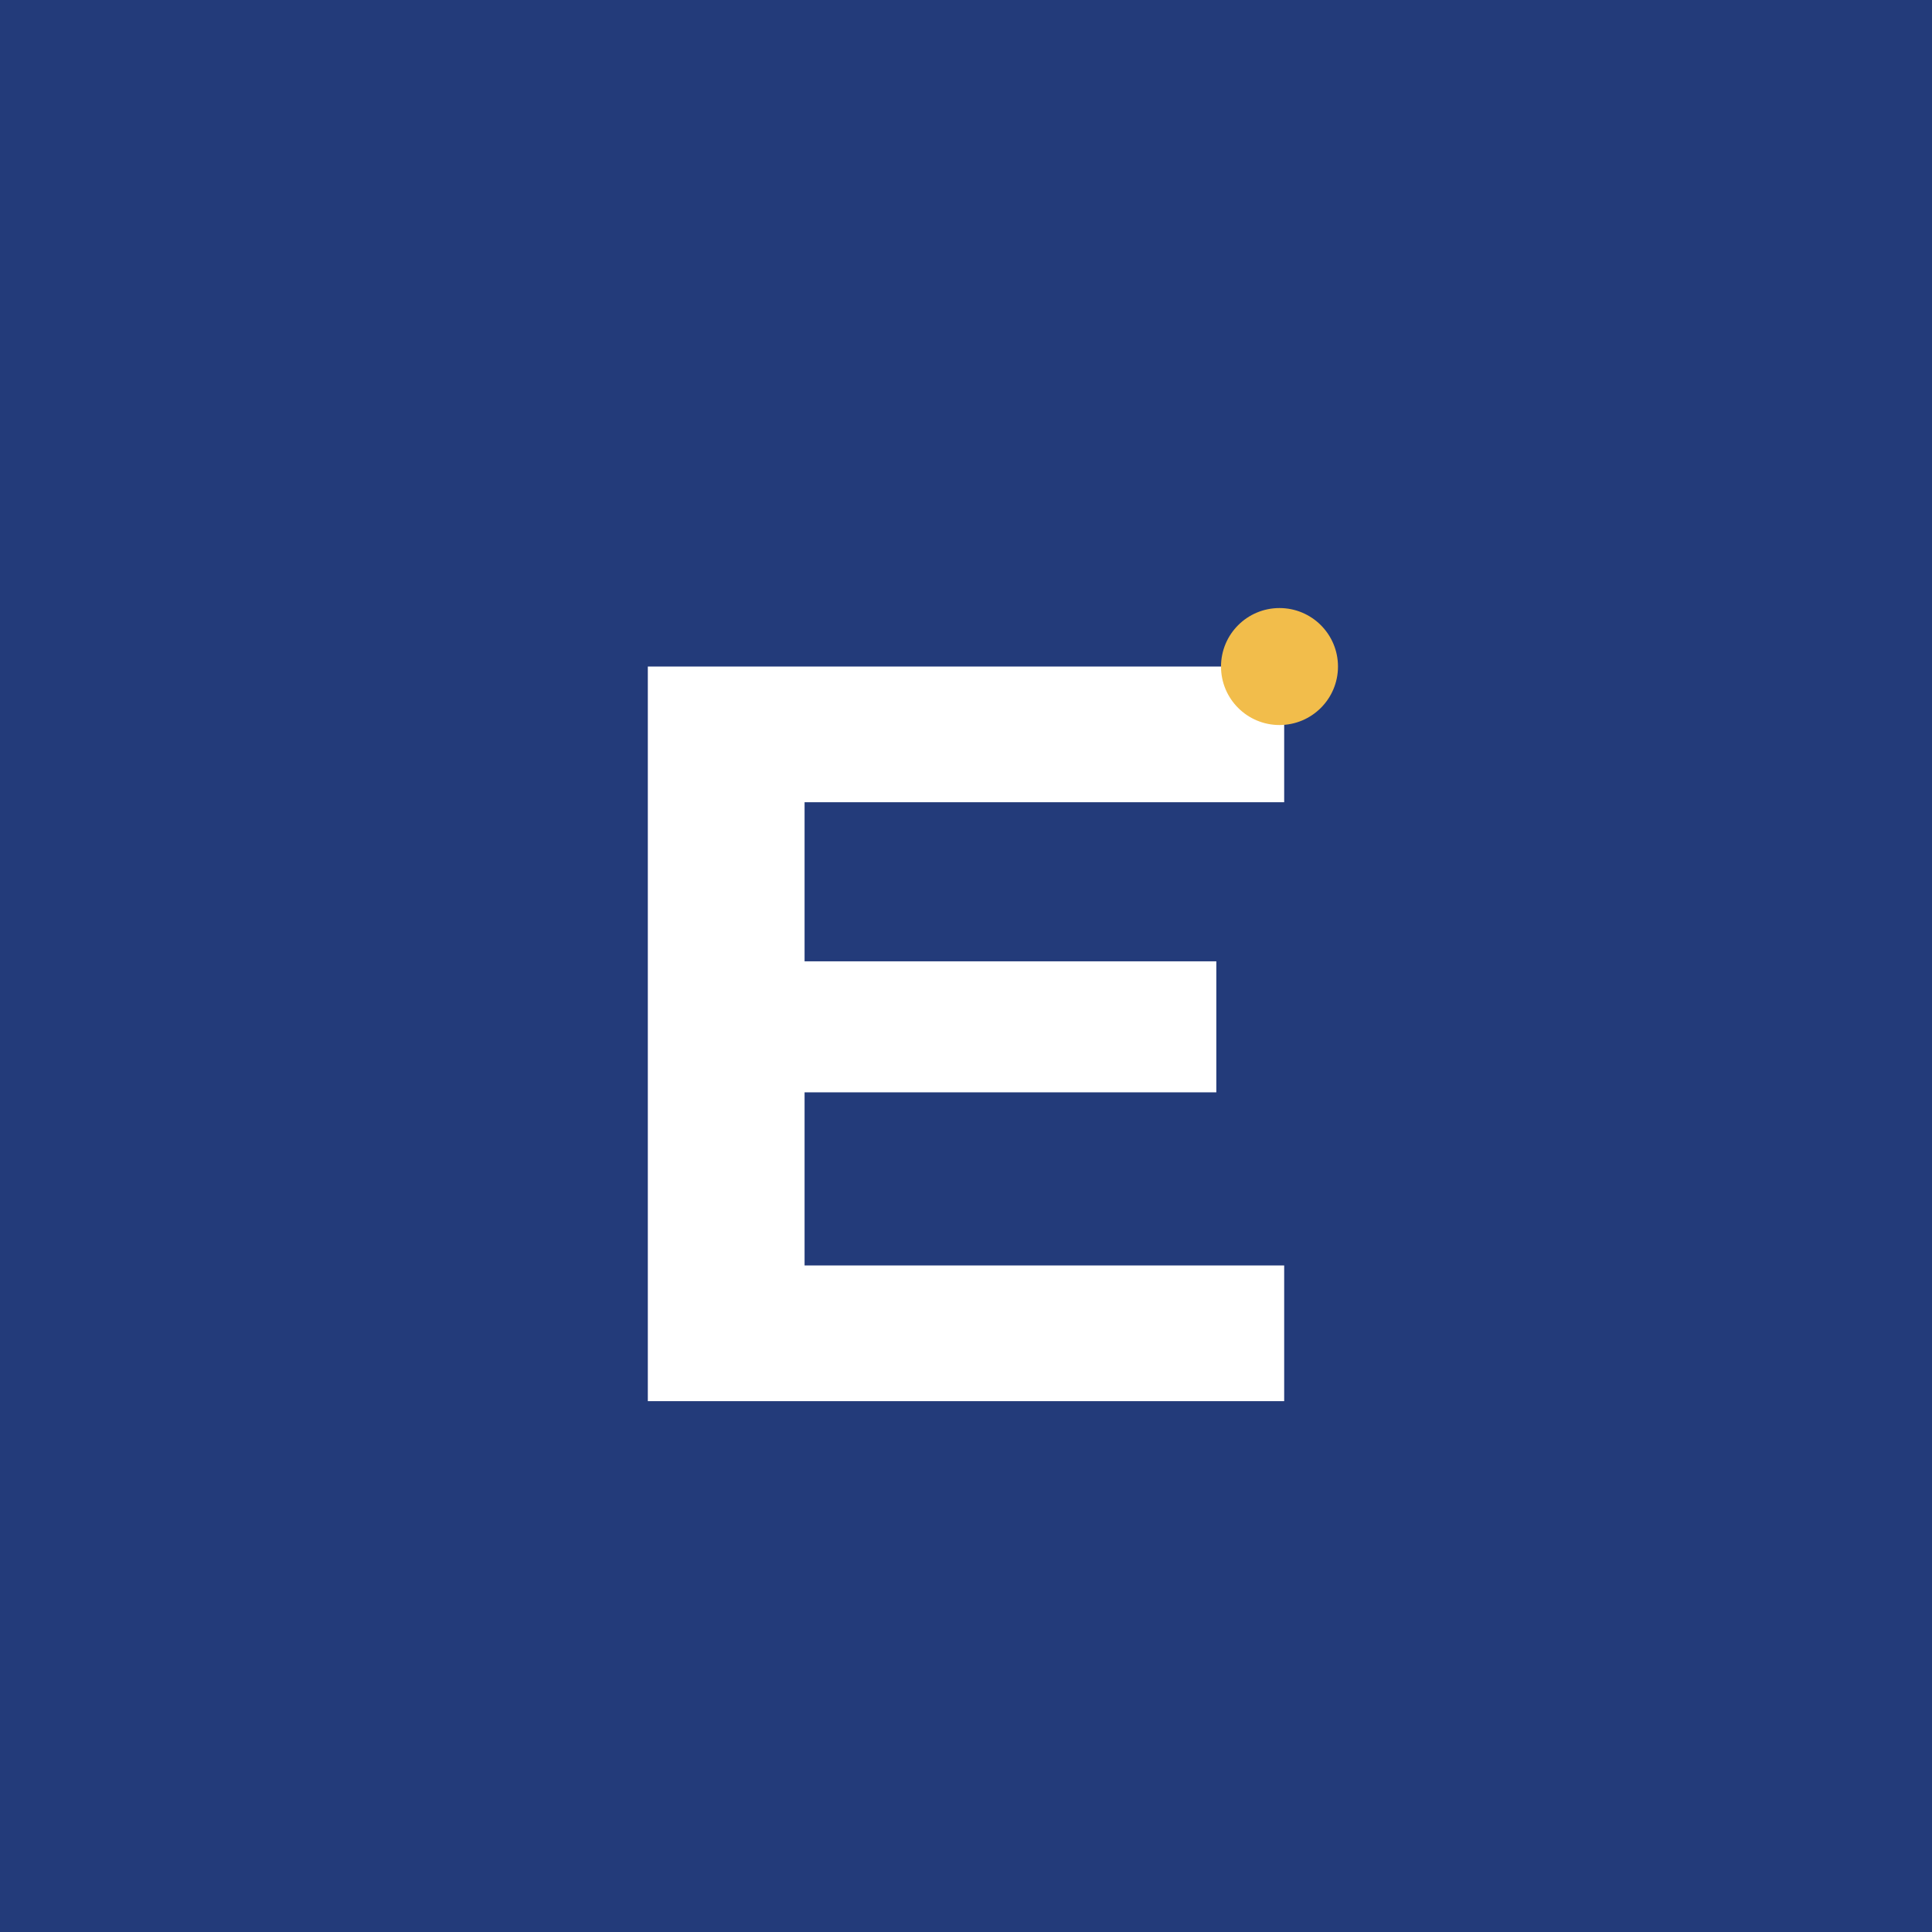
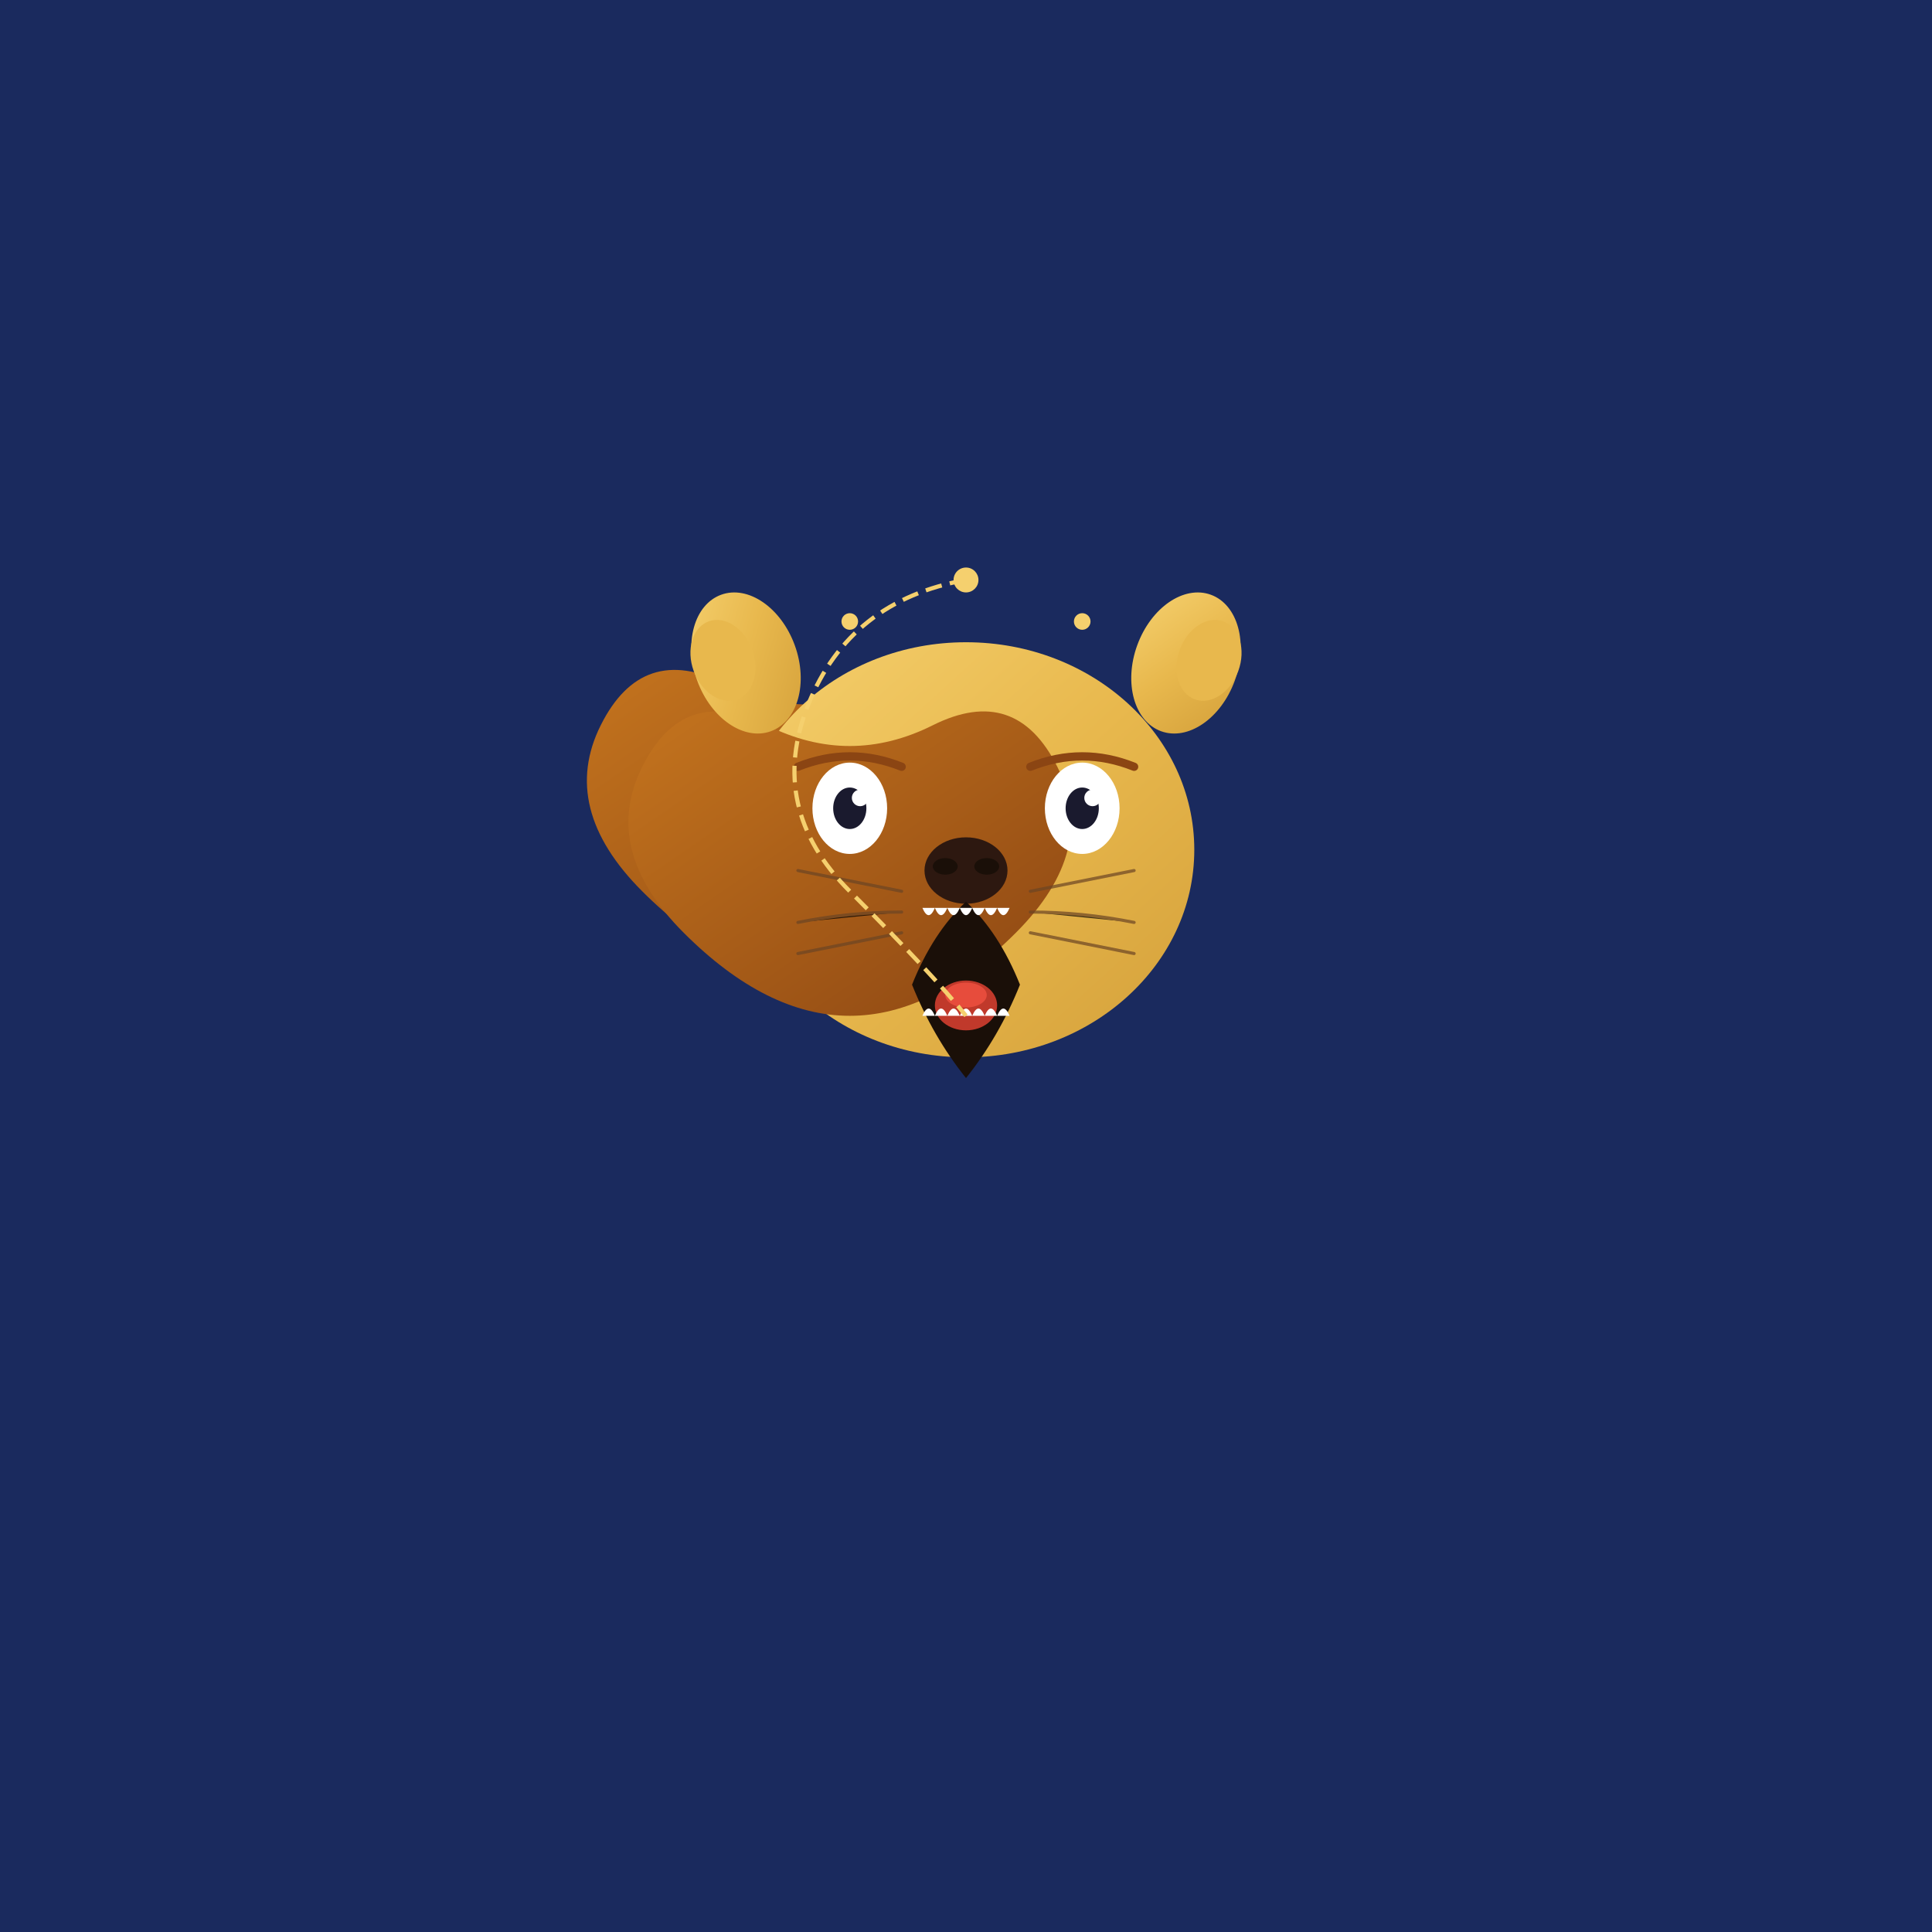
<svg xmlns="http://www.w3.org/2000/svg" viewBox="0 0 512 512">
-   <rect width="512" height="512" fill="#233b7a" />
-   <g transform="translate(256 256) scale(.62) translate(-256 -256)">
-     <path fill="#fff" d="M120 128h272v58H187v68h176v56H187v74h205v58H120z" />
-     <circle cx="390" cy="128" r="25" fill="#f2bd4b" />
+   <rect width="512" height="512" fill="#1a2a5e" />
+   <g transform="translate(256 256) scale(.55) translate(-256 -256)">
+     <defs>
+       <linearGradient id="lionGrad" x1="0%" y1="0%" x2="100%" y2="100%">
+         <stop offset="0%" style="stop-color:#f5d06e;stop-opacity:1" />
+         <stop offset="50%" style="stop-color:#e8b84d;stop-opacity:1" />
+         <stop offset="100%" style="stop-color:#d4a03a;stop-opacity:1" />
+       </linearGradient>
+       <linearGradient id="maneGrad" x1="0%" y1="0%" x2="100%" y2="100%">
+         <stop offset="0%" style="stop-color:#c4741e;stop-opacity:1" />
+         <stop offset="50%" style="stop-color:#a85d18;stop-opacity:1" />
+         <stop offset="100%" style="stop-color:#8b4513;stop-opacity:1" />
+       </linearGradient>
+     </defs>
+     <path fill="url(#maneGrad)" d="M140 120        Q100 100 80 140 Q60 180 100 220 Q140 260 180 260 Q220 260 260 220 Q300 180 280 140 Q260 100 220 120 Q180 140 140 120 Z" />
+     <ellipse cx="256" cy="200" rx="110" ry="100" fill="url(#lionGrad)" />
+     <path fill="url(#maneGrad)" d="M160 140        Q120 120 100 160 Q80 200 120 240 Q160 280 200 280 Q240 280 280 240 Q320 200 300 160 Q280 120 240 140 Q200 160 160 140 Z" />
+     <ellipse cx="150" cy="110" rx="25" ry="35" fill="url(#lionGrad)" transform="rotate(-20 150 110)" />
+     <ellipse cx="140" cy="105" rx="15" ry="20" fill="#e8b84d" transform="rotate(-20 150 110)" />
+     <ellipse cx="362" cy="110" rx="25" ry="35" fill="url(#lionGrad)" transform="rotate(20 362 110)" />
+     <ellipse cx="372" cy="105" rx="15" ry="20" fill="#e8b84d" transform="rotate(20 362 110)" />
+     <ellipse cx="200" cy="180" rx="18" ry="22" fill="#fff" />
+     <ellipse cx="200" cy="180" rx="8" ry="10" fill="#1a1a2e" />
+     <ellipse cx="205" cy="175" rx="4" ry="4" fill="#fff" />
+     <ellipse cx="312" cy="180" rx="18" ry="22" fill="#fff" />
+     <ellipse cx="312" cy="180" rx="8" ry="10" fill="#1a1a2e" />
+     <ellipse cx="317" cy="175" rx="4" ry="4" fill="#fff" />
+     <path fill="none" stroke="#8b4513" stroke-width="4" stroke-linecap="round" d="M175 160 Q200 150 225 160" />
+     <path fill="none" stroke="#8b4513" stroke-width="4" stroke-linecap="round" d="M287 160 Q312 150 337 160" />
+     <ellipse cx="256" cy="210" rx="20" ry="16" fill="#2d1810" />
+     <ellipse cx="246" cy="208" rx="6" ry="4" fill="#1a0f08" />
+     <ellipse cx="266" cy="208" rx="6" ry="4" fill="#1a0f08" />
+     <path fill="#1a0f08" d="M256 225 Q240 240 230 265 Q240 290 256 310 Q272 290 282 265 Q272 240 256 225 Z" />
+     <ellipse cx="256" cy="275" rx="15" ry="12" fill="#c0392b" />
+     <ellipse cx="256" cy="270" rx="10" ry="6" fill="#e74c3c" />
+     <path fill="#fff" d="M235 228 Q238 235 241 228 Q244 235 247 228 Q250 235 253 228 Q256 235 259 228 Q262 235 265 228 Q268 235 271 228 Q274 235 277 228" />
+     <path fill="#fff" d="M235 280 Q238 273 241 280 Q244 273 247 280 Q250 273 253 280 Q256 273 259 280 Q262 273 265 280 Q268 273 271 280 Q274 273 277 280" />
+     <g stroke="#6b4423" stroke-width="1.5" stroke-linecap="round" opacity="0.7">
+       <path d="M225 220 Q200 215 175 210" />
+       <path d="M225 230 Q200 230 175 235" />
+       <path d="M225 240 Q200 245 175 250" />
+       <path d="M287 220 Q312 215 337 210" />
+       <path d="M287 230 Q312 230 337 235" />
+       <path d="M287 240 Q312 245 337 250" />
+     </g>
+     <path fill="none" stroke="#f5d06e" stroke-width="2" stroke-dasharray="8,4" d="M256 70 Q200 80 180 130 Q160 180 200 220 Q240 260 256 280" />
+     <circle cx="256" cy="70" r="6" fill="#f5d06e" />
+     <circle cx="200" cy="90" r="4" fill="#f5d06e" />
+     <circle cx="312" cy="90" r="4" fill="#f5d06e" />
  </g>
</svg>
